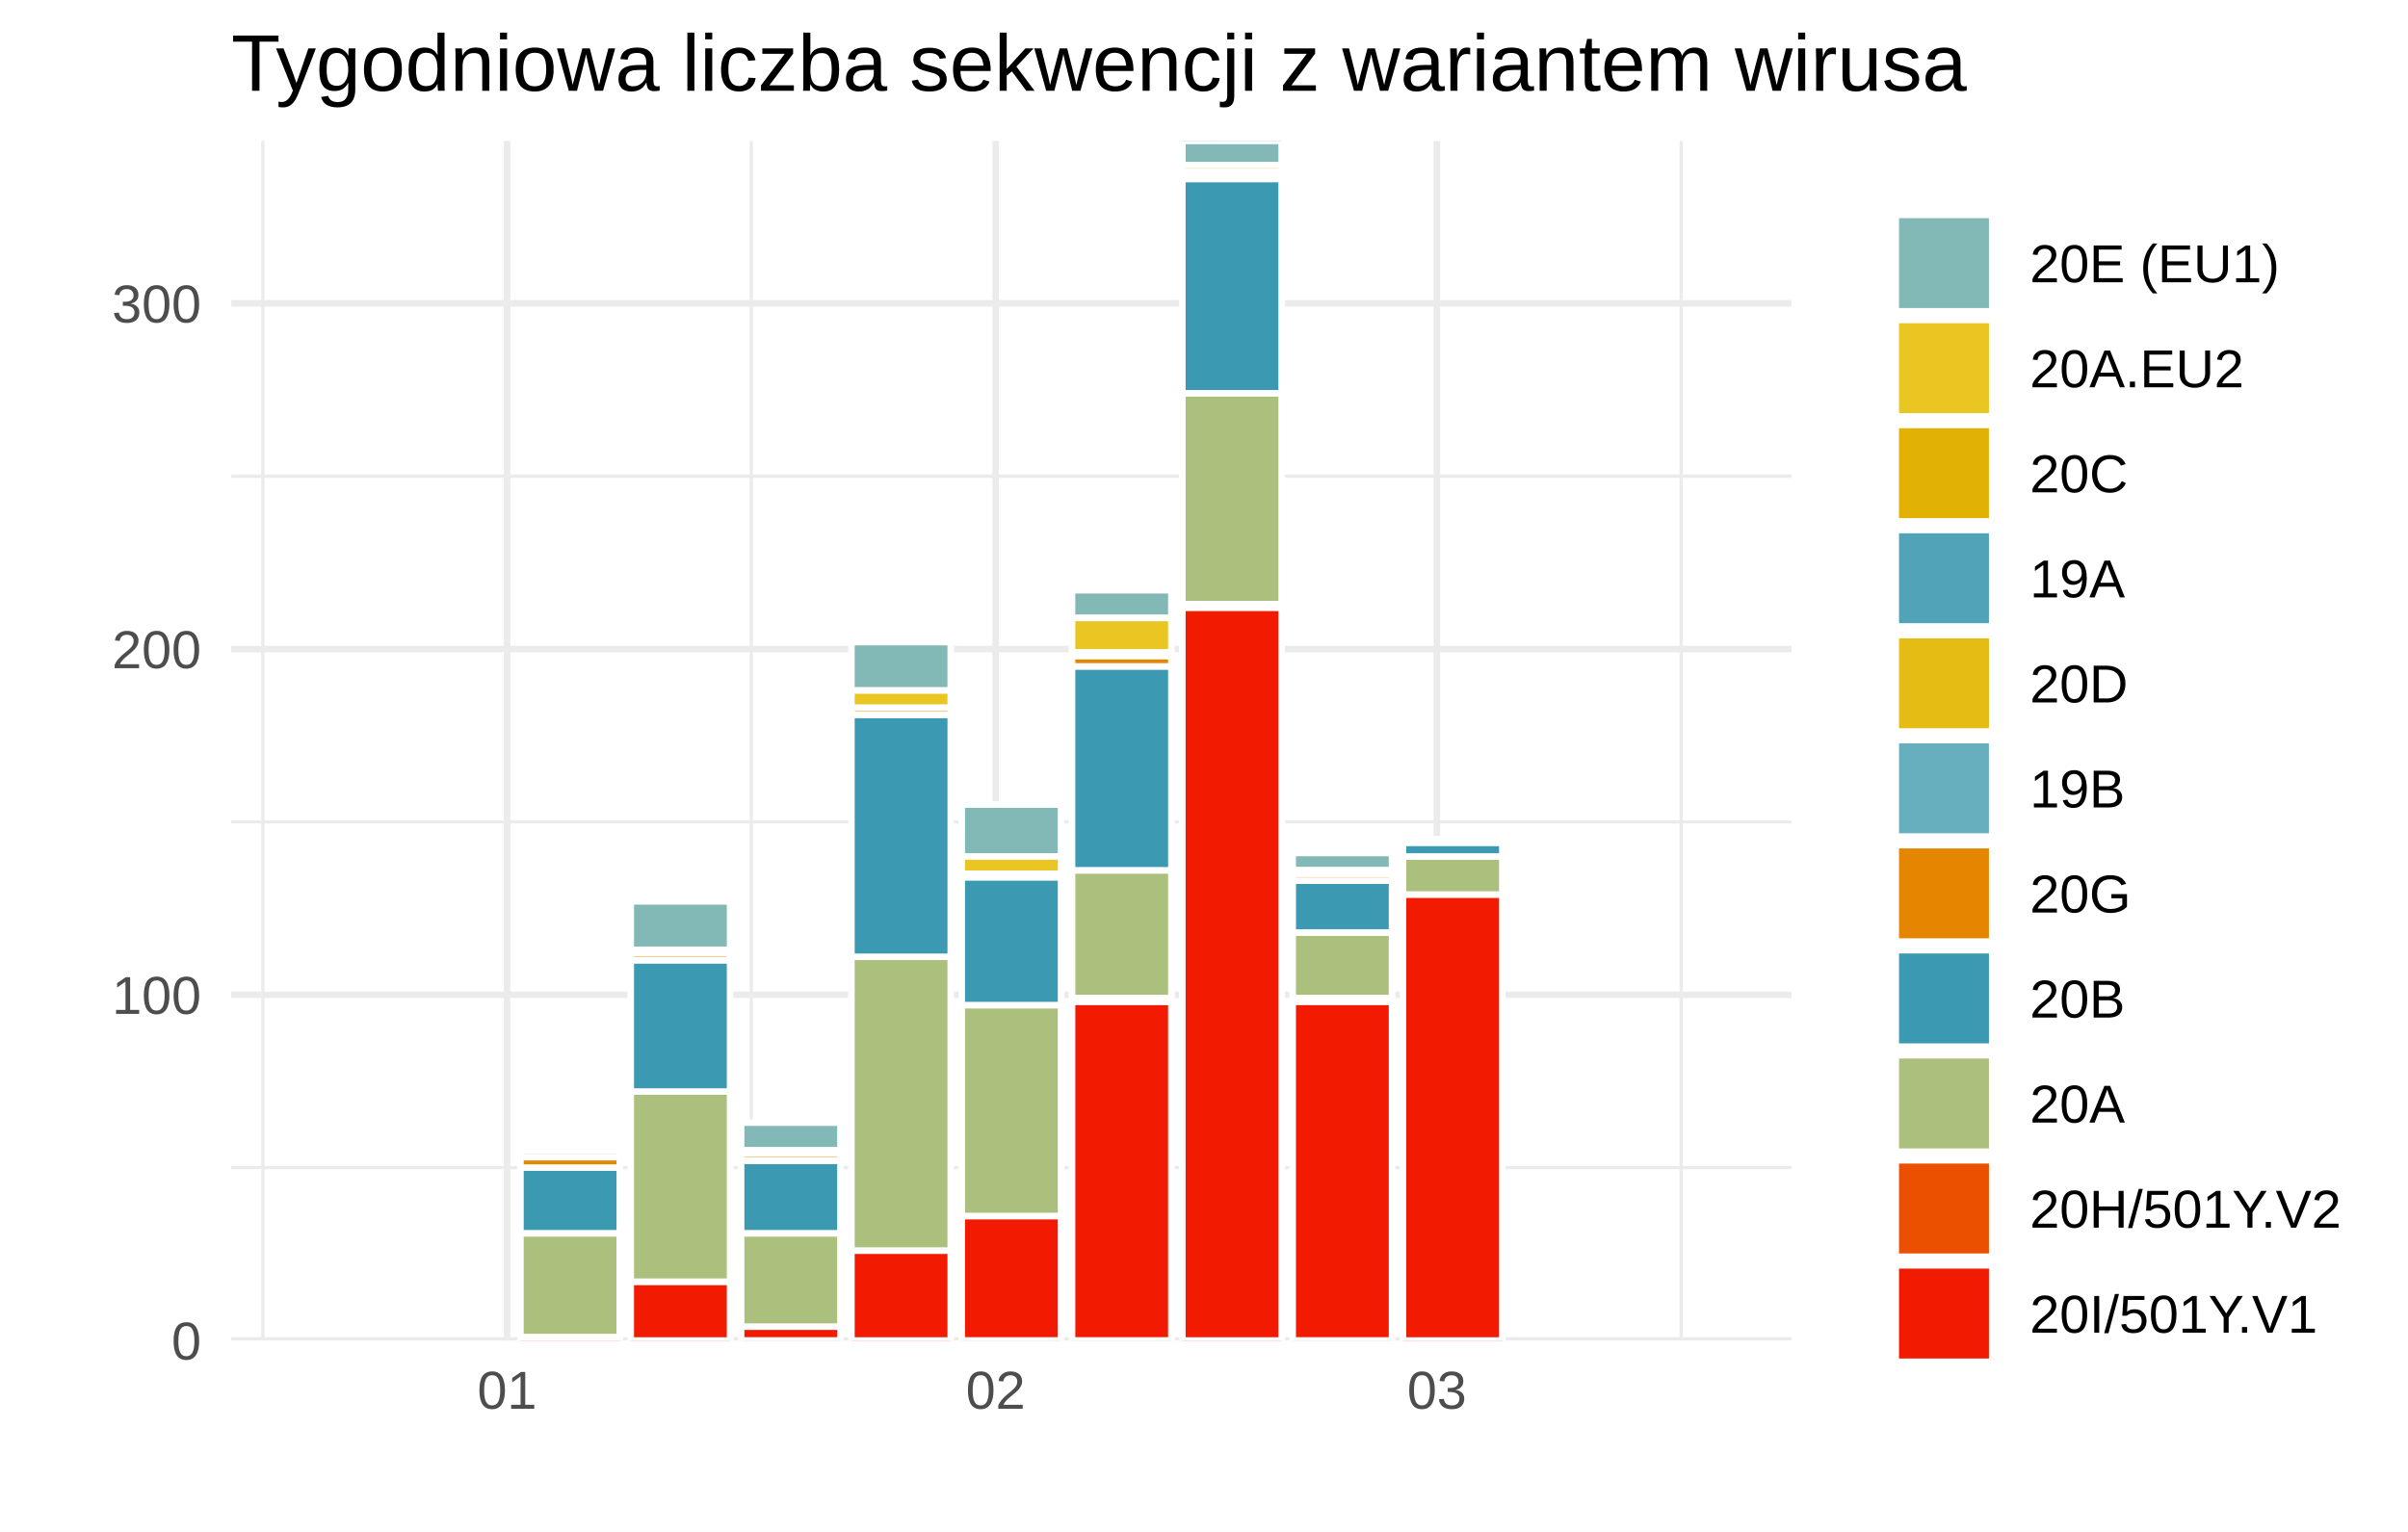
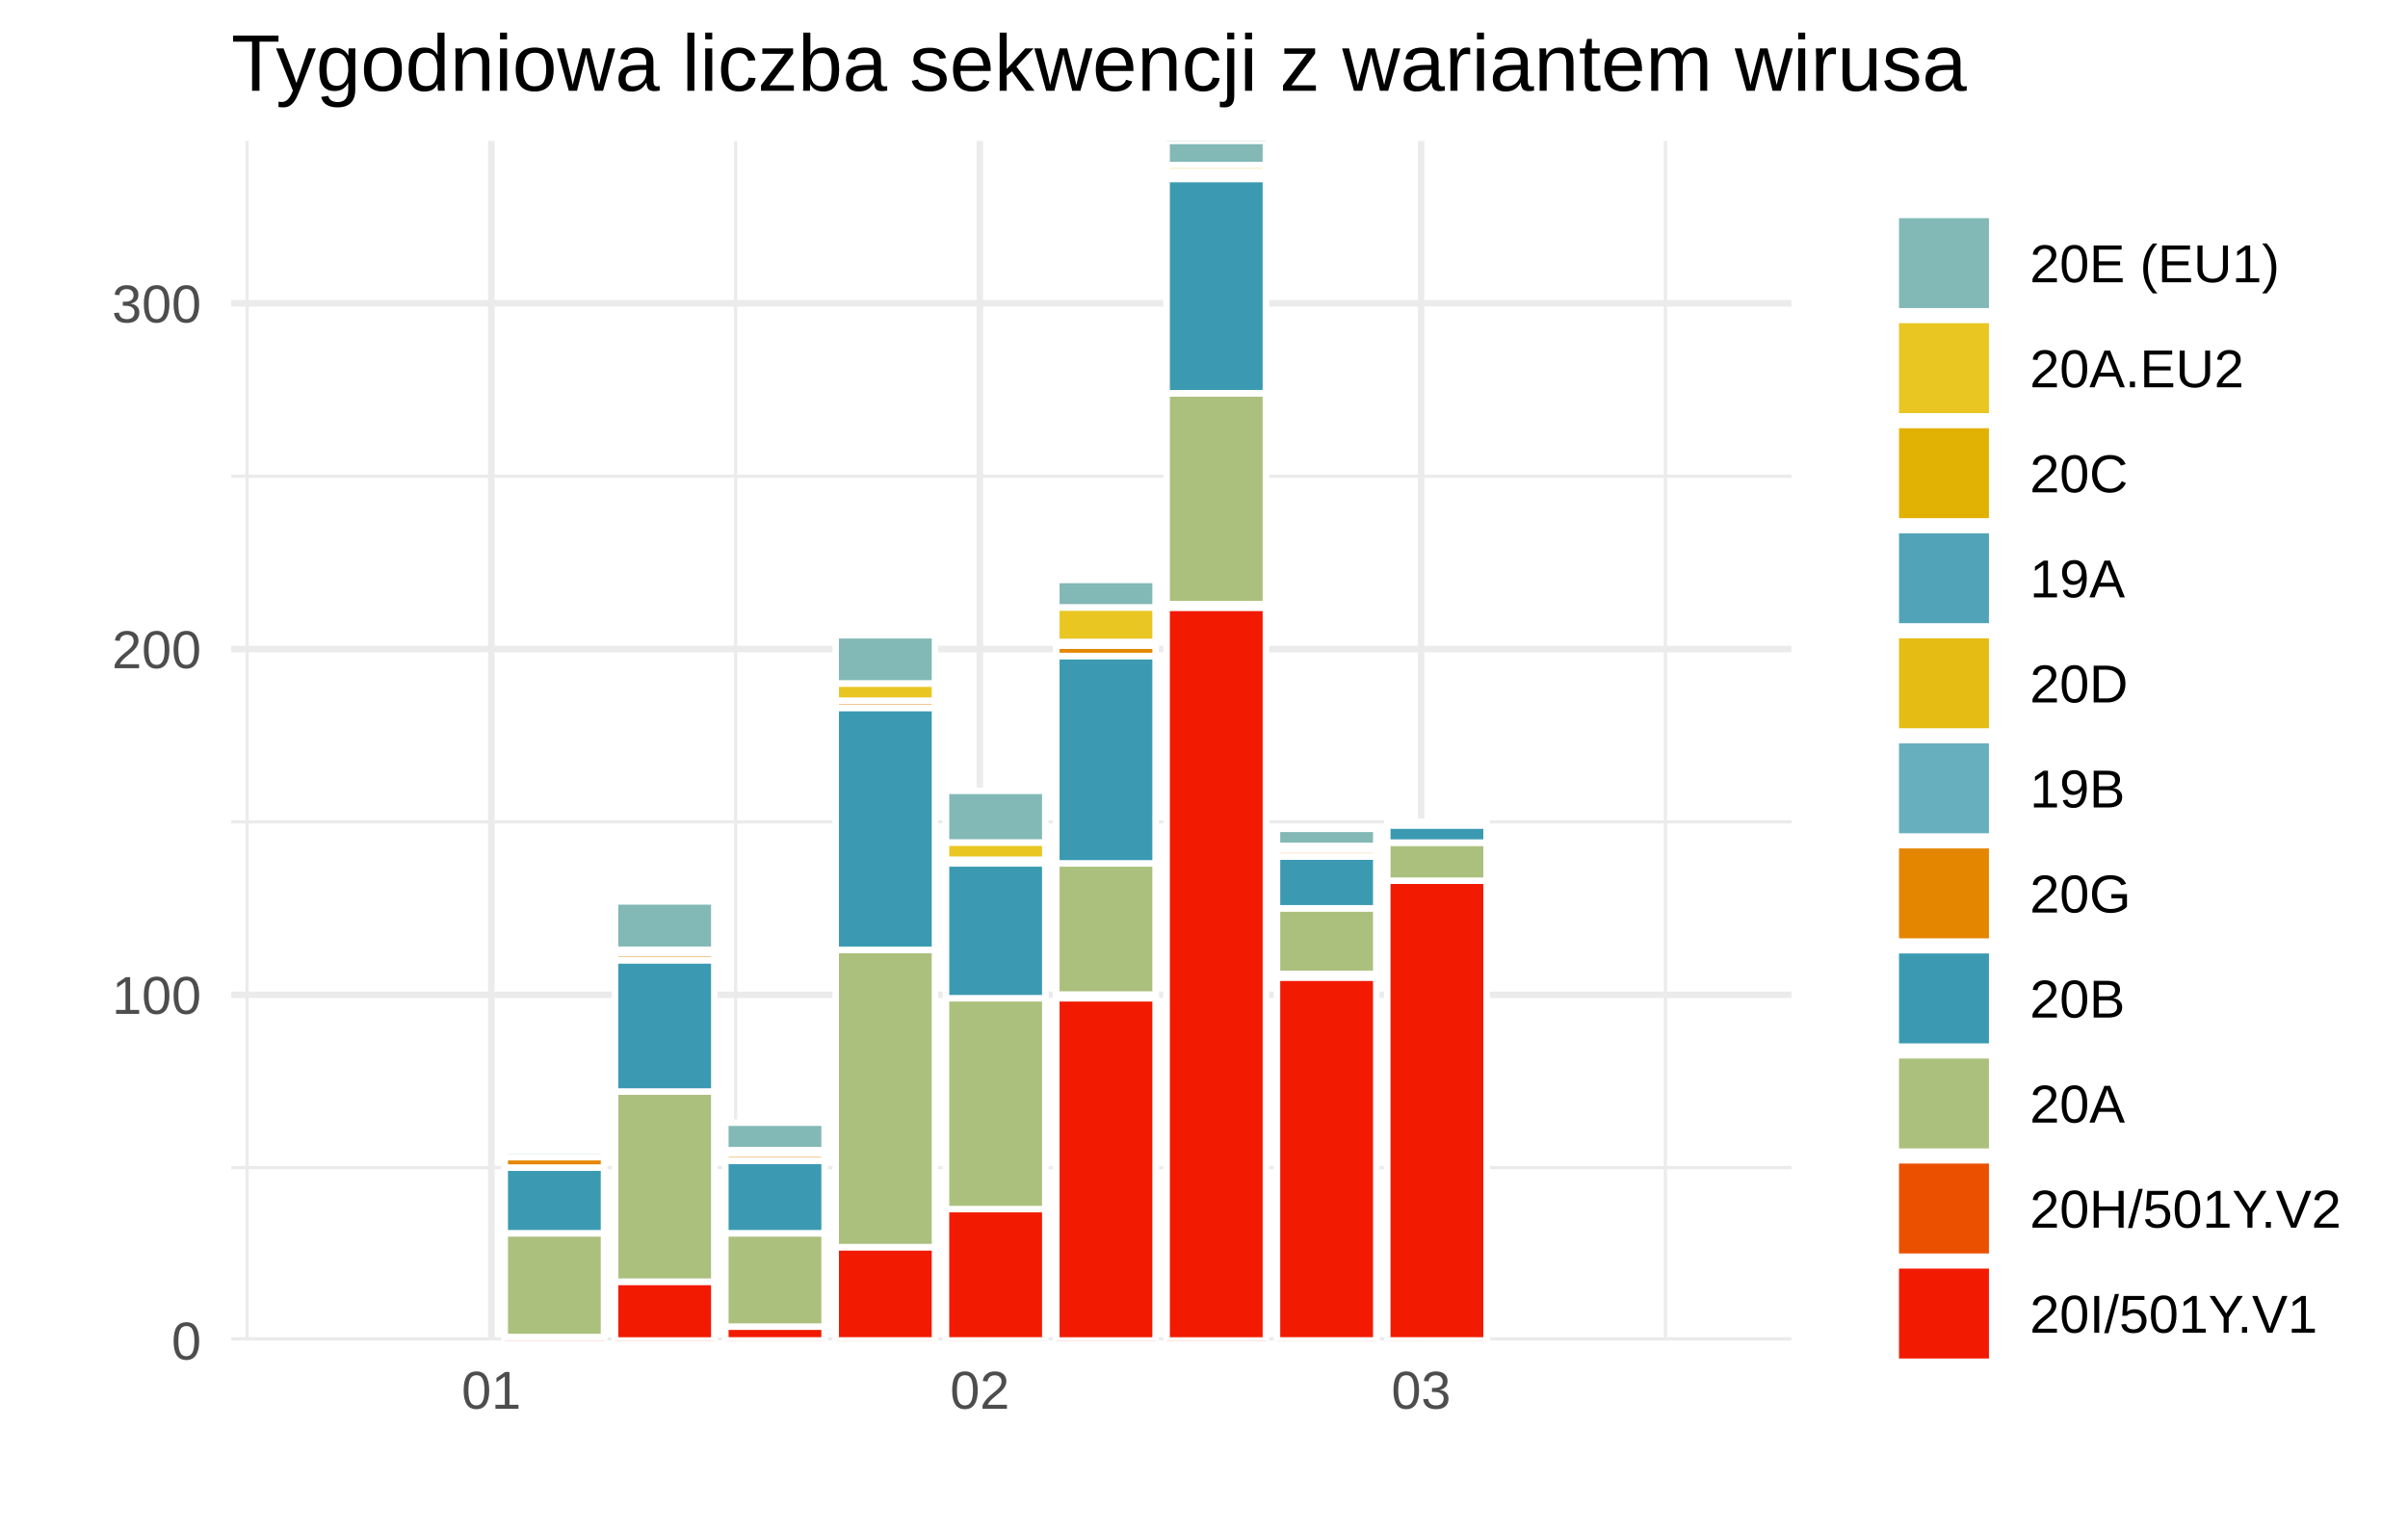
<svg xmlns="http://www.w3.org/2000/svg" class="svglite" width="396.00pt" height="252.00pt" viewBox="0 0 396.00 252.00">
  <defs>
    <style type="text/css">
    .svglite line, .svglite polyline, .svglite polygon, .svglite path, .svglite rect, .svglite circle {
      fill: none;
      stroke: #000000;
      stroke-linecap: round;
      stroke-linejoin: round;
      stroke-miterlimit: 10.00;
    }
  </style>
  </defs>
  <rect width="100%" height="100%" style="stroke: none; fill: #FFFFFF;" />
  <defs>
    <clipPath id="cpMC4wMHwzOTYuMDB8MC4wMHwyNTIuMDA=">
      <rect x="0.00" y="0.00" width="396.00" height="252.00" />
    </clipPath>
  </defs>
  <g clip-path="url(#cpMC4wMHwzOTYuMDB8MC4wMHwyNTIuMDA=)">
</g>
  <defs>
    <clipPath id="cpMzguMDN8Mjk0LjYyfDIzLjE4fDIyMC41MA==">
      <rect x="38.03" y="23.18" width="256.58" height="197.33" />
    </clipPath>
  </defs>
  <g clip-path="url(#cpMzguMDN8Mjk0LjYyfDIzLjE4fDIyMC41MA==)">
    <polyline points="38.03,192.07 294.62,192.07 " style="stroke-width: 0.53; stroke: #EBEBEB; stroke-linecap: butt;" />
    <polyline points="38.03,135.20 294.62,135.20 " style="stroke-width: 0.53; stroke: #EBEBEB; stroke-linecap: butt;" />
    <polyline points="38.03,78.34 294.62,78.34 " style="stroke-width: 0.53; stroke: #EBEBEB; stroke-linecap: butt;" />
-     <polyline points="43.22,220.50 43.22,23.18 " style="stroke-width: 0.53; stroke: #EBEBEB; stroke-linecap: butt;" />
-     <polyline points="123.56,220.50 123.56,23.18 " style="stroke-width: 0.53; stroke: #EBEBEB; stroke-linecap: butt;" />
-     <polyline points="200.02,220.50 200.02,23.18 " style="stroke-width: 0.53; stroke: #EBEBEB; stroke-linecap: butt;" />
-     <polyline points="276.47,220.50 276.47,23.18 " style="stroke-width: 0.53; stroke: #EBEBEB; stroke-linecap: butt;" />
+     <polyline points="40.63,220.50 40.63,23.18 " style="stroke-width: 0.53; stroke: #EBEBEB; stroke-linecap: butt;" />
+     <polyline points="120.97,220.50 120.97,23.18 " style="stroke-width: 0.53; stroke: #EBEBEB; stroke-linecap: butt;" />
+     <polyline points="197.43,220.50 197.43,23.18 " style="stroke-width: 0.53; stroke: #EBEBEB; stroke-linecap: butt;" />
+     <polyline points="273.88,220.50 273.88,23.18 " style="stroke-width: 0.53; stroke: #EBEBEB; stroke-linecap: butt;" />
    <polyline points="38.03,220.50 294.62,220.50 " style="stroke-width: 1.07; stroke: #EBEBEB; stroke-linecap: butt;" />
    <polyline points="38.03,163.64 294.62,163.64 " style="stroke-width: 1.07; stroke: #EBEBEB; stroke-linecap: butt;" />
    <polyline points="38.03,106.77 294.62,106.77 " style="stroke-width: 1.07; stroke: #EBEBEB; stroke-linecap: butt;" />
    <polyline points="38.03,49.90 294.62,49.90 " style="stroke-width: 1.07; stroke: #EBEBEB; stroke-linecap: butt;" />
-     <polyline points="83.39,220.50 83.39,23.18 " style="stroke-width: 1.07; stroke: #EBEBEB; stroke-linecap: butt;" />
-     <polyline points="163.73,220.50 163.73,23.18 " style="stroke-width: 1.07; stroke: #EBEBEB; stroke-linecap: butt;" />
-     <polyline points="236.30,220.50 236.30,23.18 " style="stroke-width: 1.07; stroke: #EBEBEB; stroke-linecap: butt;" />
-     <rect x="85.59" y="219.94" width="16.33" height="0.57" style="stroke-width: 1.07; stroke: #FFFFFF; stroke-linecap: square; stroke-linejoin: miter; fill: #F21A00;" />
-     <rect x="103.73" y="210.84" width="16.33" height="9.67" style="stroke-width: 1.07; stroke: #FFFFFF; stroke-linecap: square; stroke-linejoin: miter; fill: #F21A00;" />
-     <rect x="121.88" y="218.23" width="16.33" height="2.27" style="stroke-width: 1.07; stroke: #FFFFFF; stroke-linecap: square; stroke-linejoin: miter; fill: #F21A00;" />
-     <rect x="140.02" y="205.72" width="16.33" height="14.79" style="stroke-width: 1.07; stroke: #FFFFFF; stroke-linecap: square; stroke-linejoin: miter; fill: #F21A00;" />
-     <rect x="158.16" y="200.03" width="16.33" height="20.47" style="stroke-width: 1.07; stroke: #FFFFFF; stroke-linecap: square; stroke-linejoin: miter; fill: #F21A00;" />
-     <rect x="176.30" y="164.77" width="16.33" height="55.73" style="stroke-width: 1.07; stroke: #FFFFFF; stroke-linecap: square; stroke-linejoin: miter; fill: #F21A00;" />
-     <rect x="194.44" y="99.95" width="16.33" height="120.56" style="stroke-width: 1.07; stroke: #FFFFFF; stroke-linecap: square; stroke-linejoin: miter; fill: #F21A00;" />
-     <rect x="212.59" y="164.77" width="16.33" height="55.73" style="stroke-width: 1.07; stroke: #FFFFFF; stroke-linecap: square; stroke-linejoin: miter; fill: #F21A00;" />
-     <rect x="230.73" y="147.15" width="16.33" height="73.36" style="stroke-width: 1.07; stroke: #FFFFFF; stroke-linecap: square; stroke-linejoin: miter; fill: #F21A00;" />
-     <rect x="85.59" y="202.88" width="16.33" height="17.06" style="stroke-width: 1.07; stroke: #FFFFFF; stroke-linecap: square; stroke-linejoin: miter; fill: #ACC07E;" />
-     <rect x="103.73" y="179.56" width="16.33" height="31.28" style="stroke-width: 1.07; stroke: #FFFFFF; stroke-linecap: square; stroke-linejoin: miter; fill: #ACC07E;" />
-     <rect x="121.88" y="202.88" width="16.33" height="15.35" style="stroke-width: 1.07; stroke: #FFFFFF; stroke-linecap: square; stroke-linejoin: miter; fill: #ACC07E;" />
-     <rect x="140.02" y="157.38" width="16.33" height="48.34" style="stroke-width: 1.07; stroke: #FFFFFF; stroke-linecap: square; stroke-linejoin: miter; fill: #ACC07E;" />
-     <rect x="158.16" y="165.34" width="16.33" height="34.69" style="stroke-width: 1.07; stroke: #FFFFFF; stroke-linecap: square; stroke-linejoin: miter; fill: #ACC07E;" />
-     <rect x="176.30" y="143.17" width="16.33" height="21.04" style="stroke-width: 1.07; stroke: #FFFFFF; stroke-linecap: square; stroke-linejoin: miter; fill: #ACC07E;" />
-     <rect x="194.44" y="64.69" width="16.33" height="34.69" style="stroke-width: 1.07; stroke: #FFFFFF; stroke-linecap: square; stroke-linejoin: miter; fill: #ACC07E;" />
-     <rect x="212.59" y="153.40" width="16.33" height="10.80" style="stroke-width: 1.07; stroke: #FFFFFF; stroke-linecap: square; stroke-linejoin: miter; fill: #ACC07E;" />
-     <rect x="230.73" y="140.89" width="16.33" height="6.26" style="stroke-width: 1.07; stroke: #FFFFFF; stroke-linecap: square; stroke-linejoin: miter; fill: #ACC07E;" />
-     <rect x="85.59" y="192.07" width="16.33" height="10.80" style="stroke-width: 1.07; stroke: #FFFFFF; stroke-linecap: square; stroke-linejoin: miter; fill: #3B9AB2;" />
-     <rect x="103.73" y="157.95" width="16.33" height="21.61" style="stroke-width: 1.07; stroke: #FFFFFF; stroke-linecap: square; stroke-linejoin: miter; fill: #3B9AB2;" />
-     <rect x="121.88" y="190.93" width="16.33" height="11.94" style="stroke-width: 1.07; stroke: #FFFFFF; stroke-linecap: square; stroke-linejoin: miter; fill: #3B9AB2;" />
-     <rect x="140.02" y="117.58" width="16.33" height="39.81" style="stroke-width: 1.07; stroke: #FFFFFF; stroke-linecap: square; stroke-linejoin: miter; fill: #3B9AB2;" />
-     <rect x="158.16" y="144.30" width="16.33" height="21.04" style="stroke-width: 1.07; stroke: #FFFFFF; stroke-linecap: square; stroke-linejoin: miter; fill: #3B9AB2;" />
-     <rect x="176.30" y="109.61" width="16.33" height="33.55" style="stroke-width: 1.07; stroke: #FFFFFF; stroke-linecap: square; stroke-linejoin: miter; fill: #3B9AB2;" />
-     <rect x="194.44" y="29.43" width="16.33" height="35.26" style="stroke-width: 1.07; stroke: #FFFFFF; stroke-linecap: square; stroke-linejoin: miter; fill: #3B9AB2;" />
-     <rect x="212.59" y="144.87" width="16.33" height="8.53" style="stroke-width: 1.07; stroke: #FFFFFF; stroke-linecap: square; stroke-linejoin: miter; fill: #3B9AB2;" />
-     <rect x="230.73" y="138.62" width="16.33" height="2.27" style="stroke-width: 1.07; stroke: #FFFFFF; stroke-linecap: square; stroke-linejoin: miter; fill: #3B9AB2;" />
-     <rect x="85.59" y="189.23" width="16.33" height="1.14" style="stroke-width: 1.07; stroke: #FFFFFF; stroke-linecap: square; stroke-linejoin: miter; fill: #82B8B6;" />
-     <rect x="103.73" y="148.28" width="16.33" height="7.96" style="stroke-width: 1.07; stroke: #FFFFFF; stroke-linecap: square; stroke-linejoin: miter; fill: #82B8B6;" />
-     <rect x="121.88" y="184.68" width="16.33" height="4.55" style="stroke-width: 1.07; stroke: #FFFFFF; stroke-linecap: square; stroke-linejoin: miter; fill: #82B8B6;" />
-     <rect x="140.02" y="105.63" width="16.33" height="7.96" style="stroke-width: 1.07; stroke: #FFFFFF; stroke-linecap: square; stroke-linejoin: miter; fill: #82B8B6;" />
-     <rect x="158.16" y="132.36" width="16.33" height="8.53" style="stroke-width: 1.07; stroke: #FFFFFF; stroke-linecap: square; stroke-linejoin: miter; fill: #82B8B6;" />
-     <rect x="176.30" y="97.10" width="16.33" height="4.55" style="stroke-width: 1.07; stroke: #FFFFFF; stroke-linecap: square; stroke-linejoin: miter; fill: #82B8B6;" />
-     <rect x="194.44" y="23.18" width="16.33" height="3.98" style="stroke-width: 1.07; stroke: #FFFFFF; stroke-linecap: square; stroke-linejoin: miter; fill: #82B8B6;" />
-     <rect x="212.59" y="140.32" width="16.33" height="2.84" style="stroke-width: 1.07; stroke: #FFFFFF; stroke-linecap: square; stroke-linejoin: miter; fill: #82B8B6;" />
-     <rect x="230.73" y="138.05" width="16.33" height="0.00" style="stroke-width: 1.07; stroke: #FFFFFF; stroke-linecap: square; stroke-linejoin: miter; fill: #82B8B6;" />
-     <rect x="85.59" y="190.36" width="16.33" height="0.00" style="stroke-width: 1.07; stroke: #FFFFFF; stroke-linecap: square; stroke-linejoin: miter; fill: #E9C622;" />
-     <rect x="103.73" y="156.24" width="16.33" height="0.57" style="stroke-width: 1.07; stroke: #FFFFFF; stroke-linecap: square; stroke-linejoin: miter; fill: #E9C622;" />
-     <rect x="121.88" y="189.23" width="16.33" height="0.57" style="stroke-width: 1.07; stroke: #FFFFFF; stroke-linecap: square; stroke-linejoin: miter; fill: #E9C622;" />
-     <rect x="140.02" y="113.59" width="16.33" height="2.84" style="stroke-width: 1.07; stroke: #FFFFFF; stroke-linecap: square; stroke-linejoin: miter; fill: #E9C622;" />
-     <rect x="158.16" y="140.89" width="16.33" height="2.84" style="stroke-width: 1.07; stroke: #FFFFFF; stroke-linecap: square; stroke-linejoin: miter; fill: #E9C622;" />
-     <rect x="176.30" y="101.65" width="16.33" height="5.69" style="stroke-width: 1.07; stroke: #FFFFFF; stroke-linecap: square; stroke-linejoin: miter; fill: #E9C622;" />
-     <rect x="194.44" y="27.16" width="16.33" height="0.00" style="stroke-width: 1.07; stroke: #FFFFFF; stroke-linecap: square; stroke-linejoin: miter; fill: #E9C622;" />
-     <rect x="212.59" y="143.17" width="16.33" height="0.00" style="stroke-width: 1.07; stroke: #FFFFFF; stroke-linecap: square; stroke-linejoin: miter; fill: #E9C622;" />
-     <rect x="230.73" y="138.05" width="16.33" height="0.00" style="stroke-width: 1.07; stroke: #FFFFFF; stroke-linecap: square; stroke-linejoin: miter; fill: #E9C622;" />
-     <rect x="85.59" y="190.36" width="16.33" height="1.71" style="stroke-width: 1.07; stroke: #FFFFFF; stroke-linecap: square; stroke-linejoin: miter; fill: #E58600;" />
-     <rect x="103.73" y="156.81" width="16.33" height="1.14" style="stroke-width: 1.07; stroke: #FFFFFF; stroke-linecap: square; stroke-linejoin: miter; fill: #E58600;" />
-     <rect x="121.88" y="189.80" width="16.33" height="1.14" style="stroke-width: 1.07; stroke: #FFFFFF; stroke-linecap: square; stroke-linejoin: miter; fill: #E58600;" />
-     <rect x="140.02" y="116.44" width="16.33" height="1.14" style="stroke-width: 1.07; stroke: #FFFFFF; stroke-linecap: square; stroke-linejoin: miter; fill: #E58600;" />
-     <rect x="158.16" y="143.73" width="16.33" height="0.57" style="stroke-width: 1.07; stroke: #FFFFFF; stroke-linecap: square; stroke-linejoin: miter; fill: #E58600;" />
-     <rect x="176.30" y="107.91" width="16.33" height="1.71" style="stroke-width: 1.07; stroke: #FFFFFF; stroke-linecap: square; stroke-linejoin: miter; fill: #E58600;" />
-     <rect x="194.44" y="28.86" width="16.33" height="0.57" style="stroke-width: 1.07; stroke: #FFFFFF; stroke-linecap: square; stroke-linejoin: miter; fill: #E58600;" />
-     <rect x="212.59" y="143.73" width="16.33" height="1.14" style="stroke-width: 1.07; stroke: #FFFFFF; stroke-linecap: square; stroke-linejoin: miter; fill: #E58600;" />
-     <rect x="230.73" y="138.05" width="16.33" height="0.57" style="stroke-width: 1.07; stroke: #FFFFFF; stroke-linecap: square; stroke-linejoin: miter; fill: #E58600;" />
-     <rect x="85.59" y="190.36" width="16.33" height="0.00" style="stroke-width: 1.07; stroke: #FFFFFF; stroke-linecap: square; stroke-linejoin: miter; fill: #E1B103;" />
-     <rect x="103.73" y="156.81" width="16.33" height="0.00" style="stroke-width: 1.07; stroke: #FFFFFF; stroke-linecap: square; stroke-linejoin: miter; fill: #E1B103;" />
-     <rect x="121.88" y="189.80" width="16.33" height="0.00" style="stroke-width: 1.07; stroke: #FFFFFF; stroke-linecap: square; stroke-linejoin: miter; fill: #E1B103;" />
-     <rect x="140.02" y="116.44" width="16.33" height="0.00" style="stroke-width: 1.07; stroke: #FFFFFF; stroke-linecap: square; stroke-linejoin: miter; fill: #E1B103;" />
-     <rect x="158.16" y="143.73" width="16.33" height="0.00" style="stroke-width: 1.07; stroke: #FFFFFF; stroke-linecap: square; stroke-linejoin: miter; fill: #E1B103;" />
-     <rect x="176.30" y="107.34" width="16.33" height="0.00" style="stroke-width: 1.07; stroke: #FFFFFF; stroke-linecap: square; stroke-linejoin: miter; fill: #E1B103;" />
-     <rect x="194.44" y="27.16" width="16.33" height="1.14" style="stroke-width: 1.07; stroke: #FFFFFF; stroke-linecap: square; stroke-linejoin: miter; fill: #E1B103;" />
-     <rect x="212.59" y="143.17" width="16.33" height="0.57" style="stroke-width: 1.07; stroke: #FFFFFF; stroke-linecap: square; stroke-linejoin: miter; fill: #E1B103;" />
-     <rect x="230.73" y="138.05" width="16.33" height="0.00" style="stroke-width: 1.07; stroke: #FFFFFF; stroke-linecap: square; stroke-linejoin: miter; fill: #E1B103;" />
-     <rect x="85.59" y="190.36" width="16.33" height="0.00" style="stroke-width: 1.07; stroke: #FFFFFF; stroke-linecap: square; stroke-linejoin: miter; fill: #51A4B8;" />
-     <rect x="103.73" y="156.81" width="16.33" height="0.00" style="stroke-width: 1.07; stroke: #FFFFFF; stroke-linecap: square; stroke-linejoin: miter; fill: #51A4B8;" />
-     <rect x="121.88" y="189.80" width="16.33" height="0.00" style="stroke-width: 1.07; stroke: #FFFFFF; stroke-linecap: square; stroke-linejoin: miter; fill: #51A4B8;" />
-     <rect x="140.02" y="116.44" width="16.33" height="0.00" style="stroke-width: 1.07; stroke: #FFFFFF; stroke-linecap: square; stroke-linejoin: miter; fill: #51A4B8;" />
-     <rect x="158.16" y="143.73" width="16.33" height="0.00" style="stroke-width: 1.07; stroke: #FFFFFF; stroke-linecap: square; stroke-linejoin: miter; fill: #51A4B8;" />
-     <rect x="176.30" y="107.34" width="16.33" height="0.00" style="stroke-width: 1.07; stroke: #FFFFFF; stroke-linecap: square; stroke-linejoin: miter; fill: #51A4B8;" />
-     <rect x="194.44" y="28.30" width="16.33" height="0.00" style="stroke-width: 1.07; stroke: #FFFFFF; stroke-linecap: square; stroke-linejoin: miter; fill: #51A4B8;" />
-     <rect x="212.59" y="143.73" width="16.33" height="0.00" style="stroke-width: 1.07; stroke: #FFFFFF; stroke-linecap: square; stroke-linejoin: miter; fill: #51A4B8;" />
-     <rect x="230.73" y="138.05" width="16.33" height="0.00" style="stroke-width: 1.07; stroke: #FFFFFF; stroke-linecap: square; stroke-linejoin: miter; fill: #51A4B8;" />
-     <rect x="85.59" y="190.36" width="16.33" height="0.00" style="stroke-width: 1.07; stroke: #FFFFFF; stroke-linecap: square; stroke-linejoin: miter; fill: #E5BC13;" />
-     <rect x="103.73" y="156.81" width="16.33" height="0.00" style="stroke-width: 1.07; stroke: #FFFFFF; stroke-linecap: square; stroke-linejoin: miter; fill: #E5BC13;" />
-     <rect x="121.88" y="189.80" width="16.33" height="0.00" style="stroke-width: 1.07; stroke: #FFFFFF; stroke-linecap: square; stroke-linejoin: miter; fill: #E5BC13;" />
-     <rect x="140.02" y="116.44" width="16.33" height="0.00" style="stroke-width: 1.07; stroke: #FFFFFF; stroke-linecap: square; stroke-linejoin: miter; fill: #E5BC13;" />
-     <rect x="158.16" y="143.73" width="16.33" height="0.00" style="stroke-width: 1.07; stroke: #FFFFFF; stroke-linecap: square; stroke-linejoin: miter; fill: #E5BC13;" />
-     <rect x="176.30" y="107.34" width="16.33" height="0.57" style="stroke-width: 1.07; stroke: #FFFFFF; stroke-linecap: square; stroke-linejoin: miter; fill: #E5BC13;" />
-     <rect x="194.44" y="28.30" width="16.33" height="0.57" style="stroke-width: 1.07; stroke: #FFFFFF; stroke-linecap: square; stroke-linejoin: miter; fill: #E5BC13;" />
-     <rect x="212.59" y="143.73" width="16.33" height="0.00" style="stroke-width: 1.07; stroke: #FFFFFF; stroke-linecap: square; stroke-linejoin: miter; fill: #E5BC13;" />
-     <rect x="230.73" y="138.05" width="16.33" height="0.00" style="stroke-width: 1.07; stroke: #FFFFFF; stroke-linecap: square; stroke-linejoin: miter; fill: #E5BC13;" />
-     <rect x="85.59" y="219.94" width="16.33" height="0.00" style="stroke-width: 1.07; stroke: #FFFFFF; stroke-linecap: square; stroke-linejoin: miter; fill: #EB5000;" />
-     <rect x="103.73" y="210.84" width="16.33" height="0.00" style="stroke-width: 1.07; stroke: #FFFFFF; stroke-linecap: square; stroke-linejoin: miter; fill: #EB5000;" />
-     <rect x="121.88" y="218.23" width="16.33" height="0.00" style="stroke-width: 1.07; stroke: #FFFFFF; stroke-linecap: square; stroke-linejoin: miter; fill: #EB5000;" />
-     <rect x="140.02" y="205.72" width="16.33" height="0.00" style="stroke-width: 1.07; stroke: #FFFFFF; stroke-linecap: square; stroke-linejoin: miter; fill: #EB5000;" />
-     <rect x="158.16" y="200.03" width="16.33" height="0.00" style="stroke-width: 1.07; stroke: #FFFFFF; stroke-linecap: square; stroke-linejoin: miter; fill: #EB5000;" />
-     <rect x="176.30" y="164.21" width="16.33" height="0.57" style="stroke-width: 1.07; stroke: #FFFFFF; stroke-linecap: square; stroke-linejoin: miter; fill: #EB5000;" />
-     <rect x="194.44" y="99.38" width="16.33" height="0.57" style="stroke-width: 1.07; stroke: #FFFFFF; stroke-linecap: square; stroke-linejoin: miter; fill: #EB5000;" />
-     <rect x="212.59" y="164.21" width="16.33" height="0.57" style="stroke-width: 1.07; stroke: #FFFFFF; stroke-linecap: square; stroke-linejoin: miter; fill: #EB5000;" />
-     <rect x="230.73" y="147.15" width="16.33" height="0.00" style="stroke-width: 1.07; stroke: #FFFFFF; stroke-linecap: square; stroke-linejoin: miter; fill: #EB5000;" />
-     <rect x="85.59" y="190.36" width="16.33" height="0.00" style="stroke-width: 1.07; stroke: #FFFFFF; stroke-linecap: square; stroke-linejoin: miter; fill: #67AFBF;" />
-     <rect x="103.73" y="156.81" width="16.33" height="0.00" style="stroke-width: 1.07; stroke: #FFFFFF; stroke-linecap: square; stroke-linejoin: miter; fill: #67AFBF;" />
-     <rect x="121.88" y="189.80" width="16.33" height="0.00" style="stroke-width: 1.07; stroke: #FFFFFF; stroke-linecap: square; stroke-linejoin: miter; fill: #67AFBF;" />
-     <rect x="140.02" y="116.44" width="16.33" height="0.00" style="stroke-width: 1.07; stroke: #FFFFFF; stroke-linecap: square; stroke-linejoin: miter; fill: #67AFBF;" />
-     <rect x="158.16" y="143.73" width="16.33" height="0.00" style="stroke-width: 1.07; stroke: #FFFFFF; stroke-linecap: square; stroke-linejoin: miter; fill: #67AFBF;" />
-     <rect x="176.30" y="107.91" width="16.33" height="0.00" style="stroke-width: 1.07; stroke: #FFFFFF; stroke-linecap: square; stroke-linejoin: miter; fill: #67AFBF;" />
-     <rect x="194.44" y="28.86" width="16.33" height="0.00" style="stroke-width: 1.07; stroke: #FFFFFF; stroke-linecap: square; stroke-linejoin: miter; fill: #67AFBF;" />
-     <rect x="212.59" y="143.73" width="16.33" height="0.00" style="stroke-width: 1.07; stroke: #FFFFFF; stroke-linecap: square; stroke-linejoin: miter; fill: #67AFBF;" />
-     <rect x="230.73" y="138.05" width="16.33" height="0.00" style="stroke-width: 1.07; stroke: #FFFFFF; stroke-linecap: square; stroke-linejoin: miter; fill: #67AFBF;" />
+     <polyline points="80.80,220.50 80.80,23.18 " style="stroke-width: 1.07; stroke: #EBEBEB; stroke-linecap: butt;" />
+     <polyline points="161.14,220.50 161.14,23.18 " style="stroke-width: 1.07; stroke: #EBEBEB; stroke-linecap: butt;" />
+     <polyline points="233.71,220.50 233.71,23.18 " style="stroke-width: 1.07; stroke: #EBEBEB; stroke-linecap: butt;" />
+     <rect x="83.00" y="219.94" width="16.33" height="0.57" style="stroke-width: 1.07; stroke: #FFFFFF; stroke-linecap: square; stroke-linejoin: miter; fill: #F21A00;" />
+     <rect x="101.14" y="210.84" width="16.33" height="9.67" style="stroke-width: 1.07; stroke: #FFFFFF; stroke-linecap: square; stroke-linejoin: miter; fill: #F21A00;" />
+     <rect x="119.28" y="218.23" width="16.33" height="2.27" style="stroke-width: 1.07; stroke: #FFFFFF; stroke-linecap: square; stroke-linejoin: miter; fill: #F21A00;" />
+     <rect x="137.43" y="205.15" width="16.33" height="15.35" style="stroke-width: 1.07; stroke: #FFFFFF; stroke-linecap: square; stroke-linejoin: miter; fill: #F21A00;" />
+     <rect x="155.57" y="198.89" width="16.33" height="21.61" style="stroke-width: 1.07; stroke: #FFFFFF; stroke-linecap: square; stroke-linejoin: miter; fill: #F21A00;" />
+     <rect x="173.71" y="164.21" width="16.33" height="56.30" style="stroke-width: 1.07; stroke: #FFFFFF; stroke-linecap: square; stroke-linejoin: miter; fill: #F21A00;" />
+     <rect x="191.85" y="99.95" width="16.33" height="120.56" style="stroke-width: 1.07; stroke: #FFFFFF; stroke-linecap: square; stroke-linejoin: miter; fill: #F21A00;" />
+     <rect x="210.00" y="160.79" width="16.33" height="59.71" style="stroke-width: 1.07; stroke: #FFFFFF; stroke-linecap: square; stroke-linejoin: miter; fill: #F21A00;" />
+     <rect x="228.14" y="144.87" width="16.33" height="75.63" style="stroke-width: 1.07; stroke: #FFFFFF; stroke-linecap: square; stroke-linejoin: miter; fill: #F21A00;" />
+     <rect x="83.00" y="202.88" width="16.33" height="17.06" style="stroke-width: 1.07; stroke: #FFFFFF; stroke-linecap: square; stroke-linejoin: miter; fill: #ACC07E;" />
+     <rect x="101.14" y="179.56" width="16.33" height="31.28" style="stroke-width: 1.07; stroke: #FFFFFF; stroke-linecap: square; stroke-linejoin: miter; fill: #ACC07E;" />
+     <rect x="119.28" y="202.88" width="16.33" height="15.35" style="stroke-width: 1.07; stroke: #FFFFFF; stroke-linecap: square; stroke-linejoin: miter; fill: #ACC07E;" />
+     <rect x="137.43" y="156.24" width="16.33" height="48.91" style="stroke-width: 1.07; stroke: #FFFFFF; stroke-linecap: square; stroke-linejoin: miter; fill: #ACC07E;" />
+     <rect x="155.57" y="164.21" width="16.33" height="34.69" style="stroke-width: 1.07; stroke: #FFFFFF; stroke-linecap: square; stroke-linejoin: miter; fill: #ACC07E;" />
+     <rect x="173.71" y="142.03" width="16.33" height="21.61" style="stroke-width: 1.07; stroke: #FFFFFF; stroke-linecap: square; stroke-linejoin: miter; fill: #ACC07E;" />
+     <rect x="191.85" y="64.69" width="16.33" height="34.69" style="stroke-width: 1.07; stroke: #FFFFFF; stroke-linecap: square; stroke-linejoin: miter; fill: #ACC07E;" />
+     <rect x="210.00" y="149.42" width="16.33" height="10.80" style="stroke-width: 1.07; stroke: #FFFFFF; stroke-linecap: square; stroke-linejoin: miter; fill: #ACC07E;" />
+     <rect x="228.14" y="138.62" width="16.33" height="6.26" style="stroke-width: 1.07; stroke: #FFFFFF; stroke-linecap: square; stroke-linejoin: miter; fill: #ACC07E;" />
+     <rect x="83.00" y="192.07" width="16.33" height="10.80" style="stroke-width: 1.07; stroke: #FFFFFF; stroke-linecap: square; stroke-linejoin: miter; fill: #3B9AB2;" />
+     <rect x="101.14" y="157.95" width="16.33" height="21.61" style="stroke-width: 1.07; stroke: #FFFFFF; stroke-linecap: square; stroke-linejoin: miter; fill: #3B9AB2;" />
+     <rect x="119.28" y="190.93" width="16.33" height="11.94" style="stroke-width: 1.07; stroke: #FFFFFF; stroke-linecap: square; stroke-linejoin: miter; fill: #3B9AB2;" />
+     <rect x="137.43" y="116.44" width="16.33" height="39.81" style="stroke-width: 1.07; stroke: #FFFFFF; stroke-linecap: square; stroke-linejoin: miter; fill: #3B9AB2;" />
+     <rect x="155.57" y="142.03" width="16.33" height="22.18" style="stroke-width: 1.07; stroke: #FFFFFF; stroke-linecap: square; stroke-linejoin: miter; fill: #3B9AB2;" />
+     <rect x="173.71" y="107.91" width="16.33" height="34.12" style="stroke-width: 1.07; stroke: #FFFFFF; stroke-linecap: square; stroke-linejoin: miter; fill: #3B9AB2;" />
+     <rect x="191.85" y="29.43" width="16.33" height="35.26" style="stroke-width: 1.07; stroke: #FFFFFF; stroke-linecap: square; stroke-linejoin: miter; fill: #3B9AB2;" />
+     <rect x="210.00" y="140.89" width="16.33" height="8.53" style="stroke-width: 1.07; stroke: #FFFFFF; stroke-linecap: square; stroke-linejoin: miter; fill: #3B9AB2;" />
+     <rect x="228.14" y="135.77" width="16.33" height="2.84" style="stroke-width: 1.07; stroke: #FFFFFF; stroke-linecap: square; stroke-linejoin: miter; fill: #3B9AB2;" />
+     <rect x="83.00" y="189.23" width="16.33" height="1.14" style="stroke-width: 1.07; stroke: #FFFFFF; stroke-linecap: square; stroke-linejoin: miter; fill: #82B8B6;" />
+     <rect x="101.14" y="148.28" width="16.33" height="7.96" style="stroke-width: 1.07; stroke: #FFFFFF; stroke-linecap: square; stroke-linejoin: miter; fill: #82B8B6;" />
+     <rect x="119.28" y="184.68" width="16.33" height="4.55" style="stroke-width: 1.07; stroke: #FFFFFF; stroke-linecap: square; stroke-linejoin: miter; fill: #82B8B6;" />
+     <rect x="137.43" y="104.50" width="16.33" height="7.96" style="stroke-width: 1.07; stroke: #FFFFFF; stroke-linecap: square; stroke-linejoin: miter; fill: #82B8B6;" />
+     <rect x="155.57" y="130.09" width="16.33" height="8.53" style="stroke-width: 1.07; stroke: #FFFFFF; stroke-linecap: square; stroke-linejoin: miter; fill: #82B8B6;" />
+     <rect x="173.71" y="95.40" width="16.33" height="4.55" style="stroke-width: 1.07; stroke: #FFFFFF; stroke-linecap: square; stroke-linejoin: miter; fill: #82B8B6;" />
+     <rect x="191.85" y="23.18" width="16.33" height="3.98" style="stroke-width: 1.07; stroke: #FFFFFF; stroke-linecap: square; stroke-linejoin: miter; fill: #82B8B6;" />
+     <rect x="210.00" y="136.34" width="16.33" height="2.84" style="stroke-width: 1.07; stroke: #FFFFFF; stroke-linecap: square; stroke-linejoin: miter; fill: #82B8B6;" />
+     <rect x="228.14" y="135.20" width="16.33" height="0.00" style="stroke-width: 1.07; stroke: #FFFFFF; stroke-linecap: square; stroke-linejoin: miter; fill: #82B8B6;" />
+     <rect x="83.00" y="190.36" width="16.33" height="0.00" style="stroke-width: 1.07; stroke: #FFFFFF; stroke-linecap: square; stroke-linejoin: miter; fill: #E9C622;" />
+     <rect x="101.14" y="156.24" width="16.33" height="0.57" style="stroke-width: 1.07; stroke: #FFFFFF; stroke-linecap: square; stroke-linejoin: miter; fill: #E9C622;" />
+     <rect x="119.28" y="189.23" width="16.33" height="0.57" style="stroke-width: 1.07; stroke: #FFFFFF; stroke-linecap: square; stroke-linejoin: miter; fill: #E9C622;" />
+     <rect x="137.43" y="112.46" width="16.33" height="2.84" style="stroke-width: 1.07; stroke: #FFFFFF; stroke-linecap: square; stroke-linejoin: miter; fill: #E9C622;" />
+     <rect x="155.57" y="138.62" width="16.33" height="2.84" style="stroke-width: 1.07; stroke: #FFFFFF; stroke-linecap: square; stroke-linejoin: miter; fill: #E9C622;" />
+     <rect x="173.71" y="99.95" width="16.33" height="5.69" style="stroke-width: 1.07; stroke: #FFFFFF; stroke-linecap: square; stroke-linejoin: miter; fill: #E9C622;" />
+     <rect x="191.85" y="27.16" width="16.33" height="0.00" style="stroke-width: 1.07; stroke: #FFFFFF; stroke-linecap: square; stroke-linejoin: miter; fill: #E9C622;" />
+     <rect x="210.00" y="139.18" width="16.33" height="0.00" style="stroke-width: 1.07; stroke: #FFFFFF; stroke-linecap: square; stroke-linejoin: miter; fill: #E9C622;" />
+     <rect x="228.14" y="135.20" width="16.33" height="0.00" style="stroke-width: 1.07; stroke: #FFFFFF; stroke-linecap: square; stroke-linejoin: miter; fill: #E9C622;" />
+     <rect x="83.00" y="190.36" width="16.33" height="1.71" style="stroke-width: 1.07; stroke: #FFFFFF; stroke-linecap: square; stroke-linejoin: miter; fill: #E58600;" />
+     <rect x="101.14" y="156.81" width="16.33" height="1.14" style="stroke-width: 1.07; stroke: #FFFFFF; stroke-linecap: square; stroke-linejoin: miter; fill: #E58600;" />
+     <rect x="119.28" y="189.80" width="16.33" height="1.14" style="stroke-width: 1.07; stroke: #FFFFFF; stroke-linecap: square; stroke-linejoin: miter; fill: #E58600;" />
+     <rect x="137.43" y="115.30" width="16.33" height="1.14" style="stroke-width: 1.07; stroke: #FFFFFF; stroke-linecap: square; stroke-linejoin: miter; fill: #E58600;" />
+     <rect x="155.57" y="141.46" width="16.33" height="0.57" style="stroke-width: 1.07; stroke: #FFFFFF; stroke-linecap: square; stroke-linejoin: miter; fill: #E58600;" />
+     <rect x="173.71" y="106.20" width="16.33" height="1.71" style="stroke-width: 1.07; stroke: #FFFFFF; stroke-linecap: square; stroke-linejoin: miter; fill: #E58600;" />
+     <rect x="191.85" y="28.86" width="16.33" height="0.57" style="stroke-width: 1.07; stroke: #FFFFFF; stroke-linecap: square; stroke-linejoin: miter; fill: #E58600;" />
+     <rect x="210.00" y="139.75" width="16.33" height="1.14" style="stroke-width: 1.07; stroke: #FFFFFF; stroke-linecap: square; stroke-linejoin: miter; fill: #E58600;" />
+     <rect x="228.14" y="135.20" width="16.33" height="0.57" style="stroke-width: 1.07; stroke: #FFFFFF; stroke-linecap: square; stroke-linejoin: miter; fill: #E58600;" />
+     <rect x="83.00" y="190.36" width="16.33" height="0.00" style="stroke-width: 1.07; stroke: #FFFFFF; stroke-linecap: square; stroke-linejoin: miter; fill: #E1B103;" />
+     <rect x="101.14" y="156.81" width="16.33" height="0.00" style="stroke-width: 1.07; stroke: #FFFFFF; stroke-linecap: square; stroke-linejoin: miter; fill: #E1B103;" />
+     <rect x="119.28" y="189.80" width="16.33" height="0.00" style="stroke-width: 1.07; stroke: #FFFFFF; stroke-linecap: square; stroke-linejoin: miter; fill: #E1B103;" />
+     <rect x="137.43" y="115.30" width="16.33" height="0.00" style="stroke-width: 1.07; stroke: #FFFFFF; stroke-linecap: square; stroke-linejoin: miter; fill: #E1B103;" />
+     <rect x="155.57" y="141.46" width="16.33" height="0.00" style="stroke-width: 1.07; stroke: #FFFFFF; stroke-linecap: square; stroke-linejoin: miter; fill: #E1B103;" />
+     <rect x="173.71" y="105.63" width="16.33" height="0.00" style="stroke-width: 1.07; stroke: #FFFFFF; stroke-linecap: square; stroke-linejoin: miter; fill: #E1B103;" />
+     <rect x="191.85" y="27.16" width="16.33" height="1.14" style="stroke-width: 1.07; stroke: #FFFFFF; stroke-linecap: square; stroke-linejoin: miter; fill: #E1B103;" />
+     <rect x="210.00" y="139.18" width="16.33" height="0.57" style="stroke-width: 1.07; stroke: #FFFFFF; stroke-linecap: square; stroke-linejoin: miter; fill: #E1B103;" />
+     <rect x="228.14" y="135.20" width="16.33" height="0.00" style="stroke-width: 1.07; stroke: #FFFFFF; stroke-linecap: square; stroke-linejoin: miter; fill: #E1B103;" />
+     <rect x="83.00" y="190.36" width="16.33" height="0.00" style="stroke-width: 1.07; stroke: #FFFFFF; stroke-linecap: square; stroke-linejoin: miter; fill: #51A4B8;" />
+     <rect x="101.14" y="156.81" width="16.33" height="0.00" style="stroke-width: 1.07; stroke: #FFFFFF; stroke-linecap: square; stroke-linejoin: miter; fill: #51A4B8;" />
+     <rect x="119.28" y="189.80" width="16.33" height="0.00" style="stroke-width: 1.07; stroke: #FFFFFF; stroke-linecap: square; stroke-linejoin: miter; fill: #51A4B8;" />
+     <rect x="137.43" y="115.30" width="16.33" height="0.00" style="stroke-width: 1.07; stroke: #FFFFFF; stroke-linecap: square; stroke-linejoin: miter; fill: #51A4B8;" />
+     <rect x="155.57" y="141.46" width="16.33" height="0.00" style="stroke-width: 1.07; stroke: #FFFFFF; stroke-linecap: square; stroke-linejoin: miter; fill: #51A4B8;" />
+     <rect x="173.71" y="105.63" width="16.33" height="0.00" style="stroke-width: 1.07; stroke: #FFFFFF; stroke-linecap: square; stroke-linejoin: miter; fill: #51A4B8;" />
+     <rect x="191.85" y="28.30" width="16.33" height="0.00" style="stroke-width: 1.07; stroke: #FFFFFF; stroke-linecap: square; stroke-linejoin: miter; fill: #51A4B8;" />
+     <rect x="210.00" y="139.75" width="16.33" height="0.00" style="stroke-width: 1.07; stroke: #FFFFFF; stroke-linecap: square; stroke-linejoin: miter; fill: #51A4B8;" />
+     <rect x="228.14" y="135.20" width="16.33" height="0.00" style="stroke-width: 1.07; stroke: #FFFFFF; stroke-linecap: square; stroke-linejoin: miter; fill: #51A4B8;" />
+     <rect x="83.00" y="190.36" width="16.33" height="0.00" style="stroke-width: 1.07; stroke: #FFFFFF; stroke-linecap: square; stroke-linejoin: miter; fill: #E5BC13;" />
+     <rect x="101.14" y="156.81" width="16.33" height="0.00" style="stroke-width: 1.07; stroke: #FFFFFF; stroke-linecap: square; stroke-linejoin: miter; fill: #E5BC13;" />
+     <rect x="119.28" y="189.80" width="16.33" height="0.00" style="stroke-width: 1.07; stroke: #FFFFFF; stroke-linecap: square; stroke-linejoin: miter; fill: #E5BC13;" />
+     <rect x="137.43" y="115.30" width="16.33" height="0.00" style="stroke-width: 1.07; stroke: #FFFFFF; stroke-linecap: square; stroke-linejoin: miter; fill: #E5BC13;" />
+     <rect x="155.57" y="141.46" width="16.33" height="0.00" style="stroke-width: 1.07; stroke: #FFFFFF; stroke-linecap: square; stroke-linejoin: miter; fill: #E5BC13;" />
+     <rect x="173.71" y="105.63" width="16.33" height="0.57" style="stroke-width: 1.07; stroke: #FFFFFF; stroke-linecap: square; stroke-linejoin: miter; fill: #E5BC13;" />
+     <rect x="191.85" y="28.30" width="16.33" height="0.57" style="stroke-width: 1.07; stroke: #FFFFFF; stroke-linecap: square; stroke-linejoin: miter; fill: #E5BC13;" />
+     <rect x="210.00" y="139.75" width="16.33" height="0.00" style="stroke-width: 1.07; stroke: #FFFFFF; stroke-linecap: square; stroke-linejoin: miter; fill: #E5BC13;" />
+     <rect x="228.14" y="135.20" width="16.33" height="0.00" style="stroke-width: 1.07; stroke: #FFFFFF; stroke-linecap: square; stroke-linejoin: miter; fill: #E5BC13;" />
+     <rect x="83.00" y="219.94" width="16.33" height="0.00" style="stroke-width: 1.07; stroke: #FFFFFF; stroke-linecap: square; stroke-linejoin: miter; fill: #EB5000;" />
+     <rect x="101.14" y="210.84" width="16.33" height="0.00" style="stroke-width: 1.07; stroke: #FFFFFF; stroke-linecap: square; stroke-linejoin: miter; fill: #EB5000;" />
+     <rect x="119.28" y="218.23" width="16.33" height="0.00" style="stroke-width: 1.07; stroke: #FFFFFF; stroke-linecap: square; stroke-linejoin: miter; fill: #EB5000;" />
+     <rect x="137.43" y="205.15" width="16.33" height="0.00" style="stroke-width: 1.07; stroke: #FFFFFF; stroke-linecap: square; stroke-linejoin: miter; fill: #EB5000;" />
+     <rect x="155.57" y="198.89" width="16.33" height="0.00" style="stroke-width: 1.07; stroke: #FFFFFF; stroke-linecap: square; stroke-linejoin: miter; fill: #EB5000;" />
+     <rect x="173.71" y="163.64" width="16.33" height="0.57" style="stroke-width: 1.07; stroke: #FFFFFF; stroke-linecap: square; stroke-linejoin: miter; fill: #EB5000;" />
+     <rect x="191.85" y="99.38" width="16.33" height="0.57" style="stroke-width: 1.07; stroke: #FFFFFF; stroke-linecap: square; stroke-linejoin: miter; fill: #EB5000;" />
+     <rect x="210.00" y="160.23" width="16.33" height="0.57" style="stroke-width: 1.07; stroke: #FFFFFF; stroke-linecap: square; stroke-linejoin: miter; fill: #EB5000;" />
+     <rect x="228.14" y="144.87" width="16.33" height="0.00" style="stroke-width: 1.07; stroke: #FFFFFF; stroke-linecap: square; stroke-linejoin: miter; fill: #EB5000;" />
+     <rect x="83.00" y="190.36" width="16.33" height="0.00" style="stroke-width: 1.07; stroke: #FFFFFF; stroke-linecap: square; stroke-linejoin: miter; fill: #67AFBF;" />
+     <rect x="101.14" y="156.81" width="16.33" height="0.00" style="stroke-width: 1.07; stroke: #FFFFFF; stroke-linecap: square; stroke-linejoin: miter; fill: #67AFBF;" />
+     <rect x="119.28" y="189.80" width="16.33" height="0.00" style="stroke-width: 1.07; stroke: #FFFFFF; stroke-linecap: square; stroke-linejoin: miter; fill: #67AFBF;" />
+     <rect x="137.43" y="115.30" width="16.33" height="0.00" style="stroke-width: 1.07; stroke: #FFFFFF; stroke-linecap: square; stroke-linejoin: miter; fill: #67AFBF;" />
+     <rect x="155.57" y="141.46" width="16.33" height="0.00" style="stroke-width: 1.07; stroke: #FFFFFF; stroke-linecap: square; stroke-linejoin: miter; fill: #67AFBF;" />
+     <rect x="173.71" y="106.20" width="16.33" height="0.00" style="stroke-width: 1.07; stroke: #FFFFFF; stroke-linecap: square; stroke-linejoin: miter; fill: #67AFBF;" />
+     <rect x="191.85" y="28.86" width="16.33" height="0.00" style="stroke-width: 1.07; stroke: #FFFFFF; stroke-linecap: square; stroke-linejoin: miter; fill: #67AFBF;" />
+     <rect x="210.00" y="139.75" width="16.33" height="0.00" style="stroke-width: 1.07; stroke: #FFFFFF; stroke-linecap: square; stroke-linejoin: miter; fill: #67AFBF;" />
+     <rect x="228.14" y="135.20" width="16.33" height="0.00" style="stroke-width: 1.07; stroke: #FFFFFF; stroke-linecap: square; stroke-linejoin: miter; fill: #67AFBF;" />
  </g>
  <g clip-path="url(#cpMC4wMHwzOTYuMDB8MC4wMHwyNTIuMDA=)">
    <text x="33.10" y="223.65" text-anchor="end" style="font-size: 8.80px; fill: #4D4D4D; font-family: Arial;" textLength="4.90px" lengthAdjust="spacingAndGlyphs">0</text>
    <text x="33.10" y="166.79" text-anchor="end" style="font-size: 8.80px; fill: #4D4D4D; font-family: Arial;" textLength="14.69px" lengthAdjust="spacingAndGlyphs">100</text>
    <text x="33.10" y="109.92" text-anchor="end" style="font-size: 8.80px; fill: #4D4D4D; font-family: Arial;" textLength="14.69px" lengthAdjust="spacingAndGlyphs">200</text>
    <text x="33.10" y="53.05" text-anchor="end" style="font-size: 8.80px; fill: #4D4D4D; font-family: Arial;" textLength="14.69px" lengthAdjust="spacingAndGlyphs">300</text>
-     <text x="83.39" y="231.74" text-anchor="middle" style="font-size: 8.80px; fill: #4D4D4D; font-family: Arial;" textLength="9.79px" lengthAdjust="spacingAndGlyphs">01</text>
-     <text x="163.73" y="231.74" text-anchor="middle" style="font-size: 8.80px; fill: #4D4D4D; font-family: Arial;" textLength="9.79px" lengthAdjust="spacingAndGlyphs">02</text>
-     <text x="236.30" y="231.74" text-anchor="middle" style="font-size: 8.80px; fill: #4D4D4D; font-family: Arial;" textLength="9.79px" lengthAdjust="spacingAndGlyphs">03</text>
+     <text x="80.80" y="231.74" text-anchor="middle" style="font-size: 8.80px; fill: #4D4D4D; font-family: Arial;" textLength="9.79px" lengthAdjust="spacingAndGlyphs">01</text>
+     <text x="161.14" y="231.74" text-anchor="middle" style="font-size: 8.80px; fill: #4D4D4D; font-family: Arial;" textLength="9.79px" lengthAdjust="spacingAndGlyphs">02</text>
+     <text x="233.71" y="231.74" text-anchor="middle" style="font-size: 8.80px; fill: #4D4D4D; font-family: Arial;" textLength="9.79px" lengthAdjust="spacingAndGlyphs">03</text>
    <rect x="311.76" y="35.35" width="15.86" height="15.86" style="stroke-width: 1.07; stroke: #FFFFFF; stroke-linecap: square; stroke-linejoin: miter; fill: #82B8B6;" />
    <rect x="311.76" y="52.63" width="15.86" height="15.86" style="stroke-width: 1.07; stroke: #FFFFFF; stroke-linecap: square; stroke-linejoin: miter; fill: #E9C622;" />
    <rect x="311.76" y="69.91" width="15.86" height="15.86" style="stroke-width: 1.07; stroke: #FFFFFF; stroke-linecap: square; stroke-linejoin: miter; fill: #E1B103;" />
    <rect x="311.76" y="87.19" width="15.86" height="15.86" style="stroke-width: 1.07; stroke: #FFFFFF; stroke-linecap: square; stroke-linejoin: miter; fill: #51A4B8;" />
    <rect x="311.76" y="104.47" width="15.86" height="15.86" style="stroke-width: 1.07; stroke: #FFFFFF; stroke-linecap: square; stroke-linejoin: miter; fill: #E5BC13;" />
    <rect x="311.76" y="121.75" width="15.86" height="15.86" style="stroke-width: 1.07; stroke: #FFFFFF; stroke-linecap: square; stroke-linejoin: miter; fill: #67AFBF;" />
    <rect x="311.76" y="139.03" width="15.86" height="15.86" style="stroke-width: 1.07; stroke: #FFFFFF; stroke-linecap: square; stroke-linejoin: miter; fill: #E58600;" />
    <rect x="311.76" y="156.31" width="15.86" height="15.86" style="stroke-width: 1.07; stroke: #FFFFFF; stroke-linecap: square; stroke-linejoin: miter; fill: #3B9AB2;" />
    <rect x="311.76" y="173.59" width="15.86" height="15.86" style="stroke-width: 1.07; stroke: #FFFFFF; stroke-linecap: square; stroke-linejoin: miter; fill: #ACC07E;" />
    <rect x="311.76" y="190.87" width="15.86" height="15.86" style="stroke-width: 1.07; stroke: #FFFFFF; stroke-linecap: square; stroke-linejoin: miter; fill: #EB5000;" />
    <rect x="311.76" y="208.15" width="15.86" height="15.86" style="stroke-width: 1.07; stroke: #FFFFFF; stroke-linecap: square; stroke-linejoin: miter; fill: #F21A00;" />
    <text x="333.81" y="46.43" style="font-size: 8.80px; font-family: Arial;" textLength="41.08px" lengthAdjust="spacingAndGlyphs">20E (EU1)</text>
    <text x="333.81" y="63.71" style="font-size: 8.80px; font-family: Arial;" textLength="35.22px" lengthAdjust="spacingAndGlyphs">20A.EU2</text>
    <text x="333.81" y="80.99" style="font-size: 8.80px; font-family: Arial;" textLength="16.14px" lengthAdjust="spacingAndGlyphs">20C</text>
    <text x="333.81" y="98.27" style="font-size: 8.80px; font-family: Arial;" textLength="15.66px" lengthAdjust="spacingAndGlyphs">19A</text>
    <text x="333.81" y="115.55" style="font-size: 8.80px; font-family: Arial;" textLength="16.14px" lengthAdjust="spacingAndGlyphs">20D</text>
    <text x="333.81" y="132.83" style="font-size: 8.80px; font-family: Arial;" textLength="15.66px" lengthAdjust="spacingAndGlyphs">19B</text>
    <text x="333.81" y="150.11" style="font-size: 8.80px; font-family: Arial;" textLength="16.64px" lengthAdjust="spacingAndGlyphs">20G</text>
    <text x="333.81" y="167.39" style="font-size: 8.80px; font-family: Arial;" textLength="15.66px" lengthAdjust="spacingAndGlyphs">20B</text>
    <text x="333.81" y="184.67" style="font-size: 8.80px; font-family: Arial;" textLength="15.66px" lengthAdjust="spacingAndGlyphs">20A</text>
    <text x="333.81" y="201.95" style="font-size: 8.80px; font-family: Arial;" textLength="51.23px" lengthAdjust="spacingAndGlyphs">20H/501Y.V2</text>
    <text x="333.81" y="219.23" style="font-size: 8.80px; font-family: Arial;" textLength="47.33px" lengthAdjust="spacingAndGlyphs">20I/501Y.V1</text>
    <text x="38.03" y="14.93" style="font-size: 13.20px; font-family: Arial;" textLength="285.19px" lengthAdjust="spacingAndGlyphs">Tygodniowa liczba sekwencji z wariantem wirusa</text>
  </g>
</svg>
